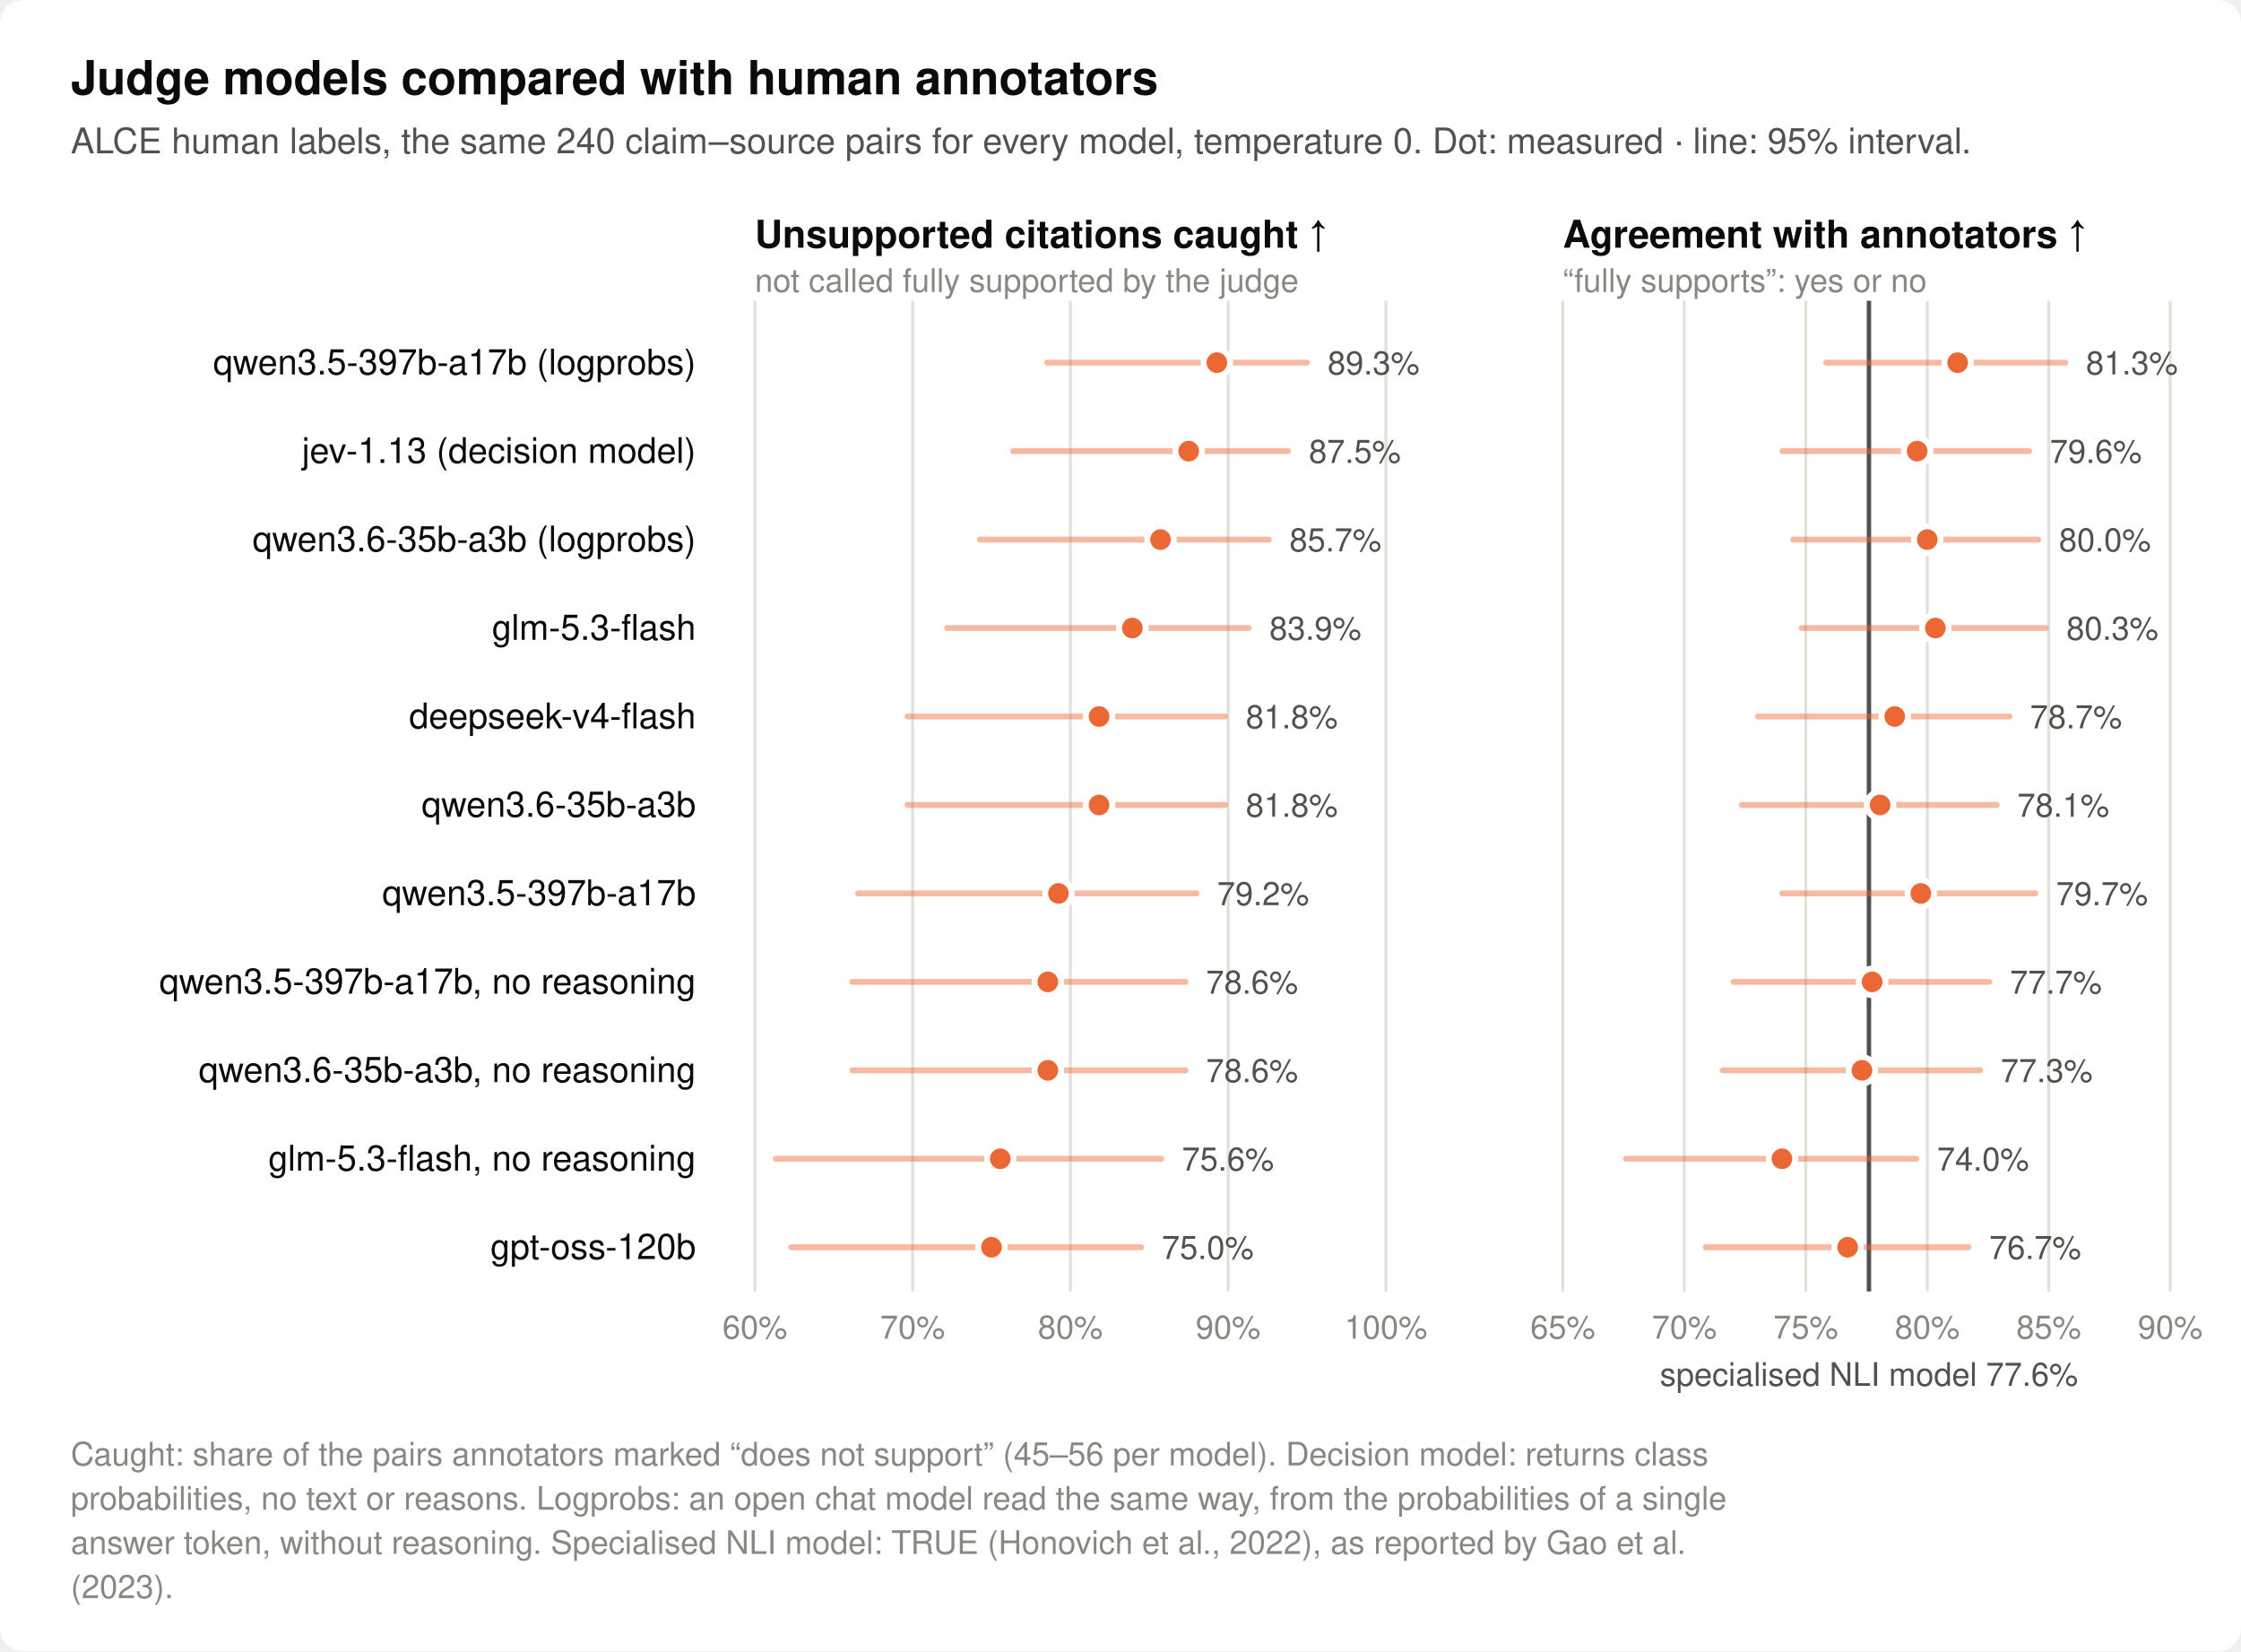
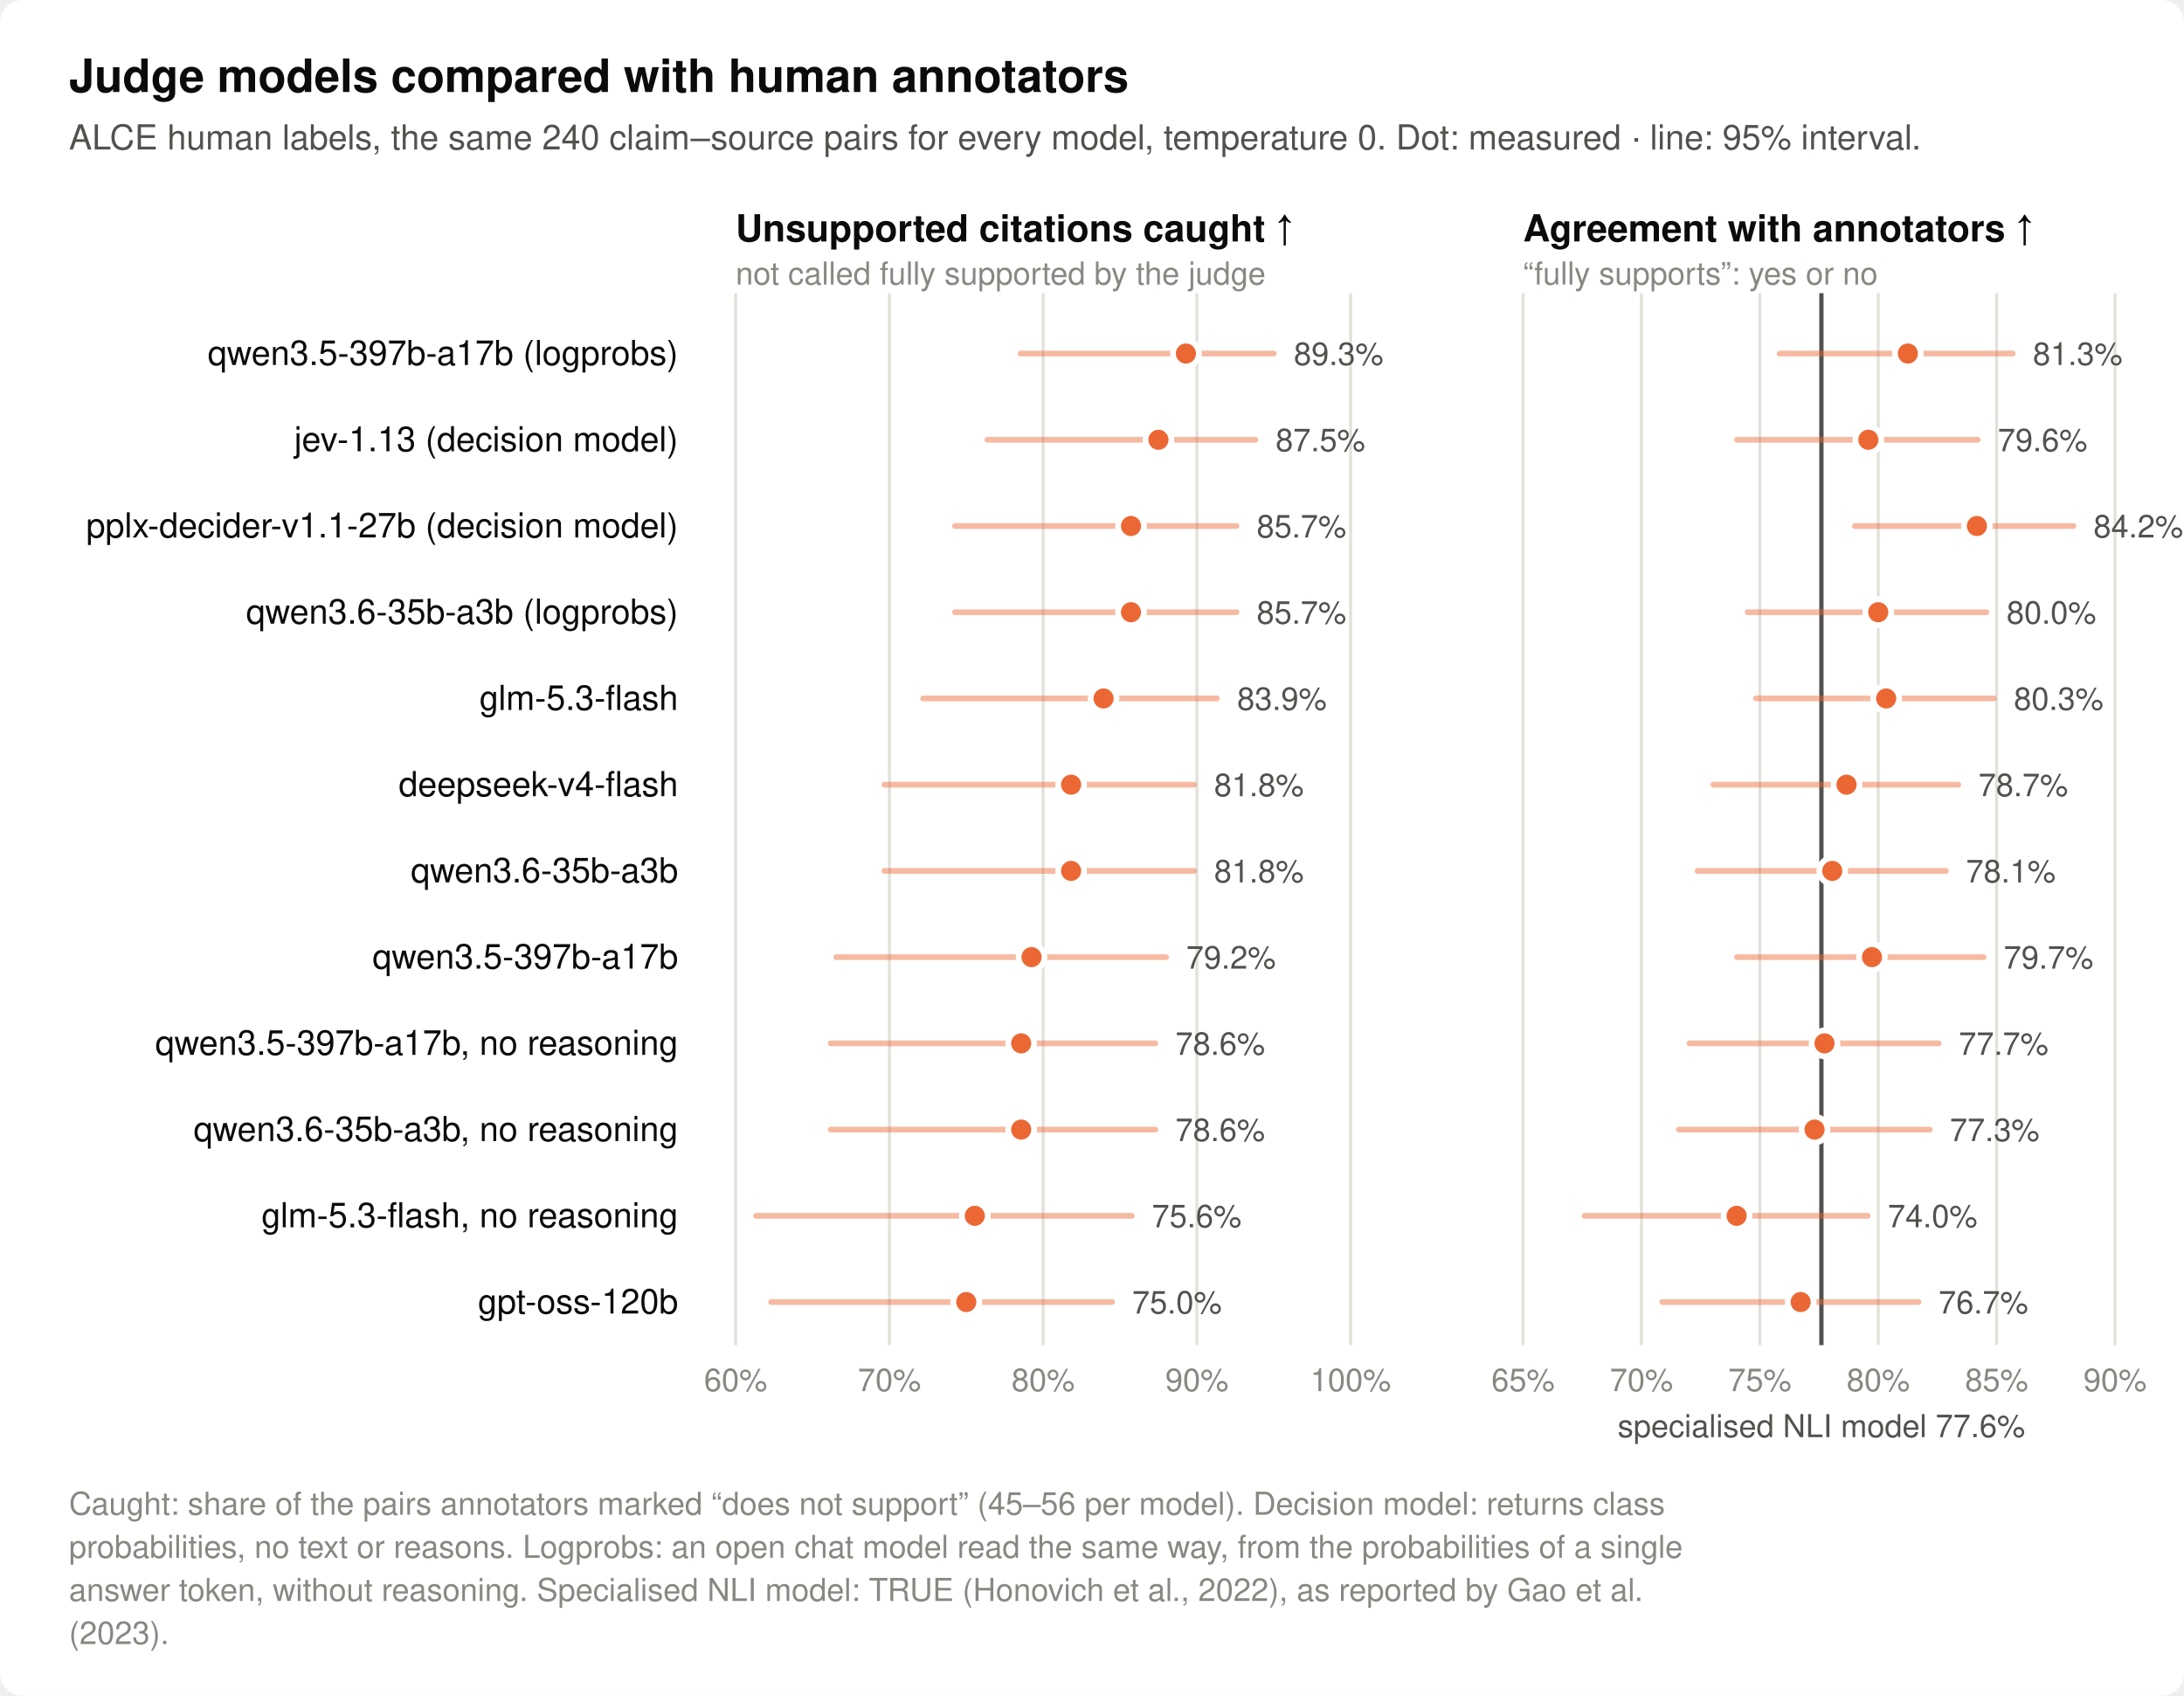
- <svg xmlns="http://www.w3.org/2000/svg" width="760" height="560" viewBox="0 0 760 560" role="img" aria-label="Judge models compared against human annotators" font-family="system-ui, -apple-system, &quot;Segoe UI&quot;, Helvetica, Arial, sans-serif">
-   <rect width="760" height="560" rx="8" fill="#ffffff" />
+ <svg xmlns="http://www.w3.org/2000/svg" width="760" height="590" viewBox="0 0 760 590" role="img" aria-label="Judge models compared against human annotators" font-family="system-ui, -apple-system, &quot;Segoe UI&quot;, Helvetica, Arial, sans-serif">
+   <rect width="760" height="590" rx="8" fill="#ffffff" />
  <text x="24" y="32" font-size="16" font-weight="600" fill="#0b0b0b" text-anchor="start">Judge models compared with human annotators</text>
  <text x="24" y="52" font-size="12" font-weight="400" fill="#52514e" text-anchor="start">ALCE human labels, the same 240 claim–source pairs for every model, temperature 0. Dot: measured · line: 95% interval.</text>
  <text x="256" y="84" font-size="13" font-weight="600" fill="#0b0b0b" text-anchor="start">Unsupported citations caught ↑</text>
  <text x="256" y="99" font-size="11" font-weight="400" fill="#898781" text-anchor="start">not called fully supported by the judge</text>
  <text x="530" y="84" font-size="13" font-weight="600" fill="#0b0b0b" text-anchor="start">Agreement with annotators ↑</text>
  <text x="530" y="99" font-size="11" font-weight="400" fill="#898781" text-anchor="start">“fully supports”: yes or no</text>
-   <line x1="256" y1="102" x2="256" y2="438" stroke="#e1e0d9" stroke-width="1" />
-   <text x="256" y="454" font-size="11" font-weight="400" fill="#898781" text-anchor="middle" font-variant-numeric="tabular-nums">60%</text>
-   <line x1="309.5" y1="102" x2="309.5" y2="438" stroke="#e1e0d9" stroke-width="1" />
-   <text x="309.5" y="454" font-size="11" font-weight="400" fill="#898781" text-anchor="middle" font-variant-numeric="tabular-nums">70%</text>
-   <line x1="363" y1="102" x2="363" y2="438" stroke="#e1e0d9" stroke-width="1" />
-   <text x="363" y="454" font-size="11" font-weight="400" fill="#898781" text-anchor="middle" font-variant-numeric="tabular-nums">80%</text>
-   <line x1="416.5" y1="102" x2="416.5" y2="438" stroke="#e1e0d9" stroke-width="1" />
-   <text x="416.5" y="454" font-size="11" font-weight="400" fill="#898781" text-anchor="middle" font-variant-numeric="tabular-nums">90%</text>
-   <line x1="470" y1="102" x2="470" y2="438" stroke="#e1e0d9" stroke-width="1" />
-   <text x="470" y="454" font-size="11" font-weight="400" fill="#898781" text-anchor="middle" font-variant-numeric="tabular-nums">100%</text>
-   <line x1="530" y1="102" x2="530" y2="438" stroke="#e1e0d9" stroke-width="1" />
-   <text x="530" y="454" font-size="11" font-weight="400" fill="#898781" text-anchor="middle" font-variant-numeric="tabular-nums">65%</text>
-   <line x1="571.2" y1="102" x2="571.2" y2="438" stroke="#e1e0d9" stroke-width="1" />
-   <text x="571.2" y="454" font-size="11" font-weight="400" fill="#898781" text-anchor="middle" font-variant-numeric="tabular-nums">70%</text>
-   <line x1="612.4" y1="102" x2="612.4" y2="438" stroke="#e1e0d9" stroke-width="1" />
-   <text x="612.4" y="454" font-size="11" font-weight="400" fill="#898781" text-anchor="middle" font-variant-numeric="tabular-nums">75%</text>
-   <line x1="653.6" y1="102" x2="653.6" y2="438" stroke="#e1e0d9" stroke-width="1" />
-   <text x="653.6" y="454" font-size="11" font-weight="400" fill="#898781" text-anchor="middle" font-variant-numeric="tabular-nums">80%</text>
-   <line x1="694.8" y1="102" x2="694.8" y2="438" stroke="#e1e0d9" stroke-width="1" />
-   <text x="694.8" y="454" font-size="11" font-weight="400" fill="#898781" text-anchor="middle" font-variant-numeric="tabular-nums">85%</text>
-   <line x1="736" y1="102" x2="736" y2="438" stroke="#e1e0d9" stroke-width="1" />
-   <text x="736" y="454" font-size="11" font-weight="400" fill="#898781" text-anchor="middle" font-variant-numeric="tabular-nums">90%</text>
-   <line x1="633.824" y1="102" x2="633.824" y2="438" stroke="#52514e" stroke-width="1.5" />
-   <text x="633.824" y="470" font-size="11" font-weight="400" fill="#52514e" text-anchor="middle">specialised NLI model 77.6%</text>
+   <line x1="256" y1="102" x2="256" y2="468" stroke="#e1e0d9" stroke-width="1" />
+   <text x="256" y="484" font-size="11" font-weight="400" fill="#898781" text-anchor="middle" font-variant-numeric="tabular-nums">60%</text>
+   <line x1="309.5" y1="102" x2="309.5" y2="468" stroke="#e1e0d9" stroke-width="1" />
+   <text x="309.5" y="484" font-size="11" font-weight="400" fill="#898781" text-anchor="middle" font-variant-numeric="tabular-nums">70%</text>
+   <line x1="363" y1="102" x2="363" y2="468" stroke="#e1e0d9" stroke-width="1" />
+   <text x="363" y="484" font-size="11" font-weight="400" fill="#898781" text-anchor="middle" font-variant-numeric="tabular-nums">80%</text>
+   <line x1="416.5" y1="102" x2="416.5" y2="468" stroke="#e1e0d9" stroke-width="1" />
+   <text x="416.5" y="484" font-size="11" font-weight="400" fill="#898781" text-anchor="middle" font-variant-numeric="tabular-nums">90%</text>
+   <line x1="470" y1="102" x2="470" y2="468" stroke="#e1e0d9" stroke-width="1" />
+   <text x="470" y="484" font-size="11" font-weight="400" fill="#898781" text-anchor="middle" font-variant-numeric="tabular-nums">100%</text>
+   <line x1="530" y1="102" x2="530" y2="468" stroke="#e1e0d9" stroke-width="1" />
+   <text x="530" y="484" font-size="11" font-weight="400" fill="#898781" text-anchor="middle" font-variant-numeric="tabular-nums">65%</text>
+   <line x1="571.2" y1="102" x2="571.2" y2="468" stroke="#e1e0d9" stroke-width="1" />
+   <text x="571.2" y="484" font-size="11" font-weight="400" fill="#898781" text-anchor="middle" font-variant-numeric="tabular-nums">70%</text>
+   <line x1="612.4" y1="102" x2="612.4" y2="468" stroke="#e1e0d9" stroke-width="1" />
+   <text x="612.4" y="484" font-size="11" font-weight="400" fill="#898781" text-anchor="middle" font-variant-numeric="tabular-nums">75%</text>
+   <line x1="653.6" y1="102" x2="653.6" y2="468" stroke="#e1e0d9" stroke-width="1" />
+   <text x="653.6" y="484" font-size="11" font-weight="400" fill="#898781" text-anchor="middle" font-variant-numeric="tabular-nums">80%</text>
+   <line x1="694.8" y1="102" x2="694.8" y2="468" stroke="#e1e0d9" stroke-width="1" />
+   <text x="694.8" y="484" font-size="11" font-weight="400" fill="#898781" text-anchor="middle" font-variant-numeric="tabular-nums">85%</text>
+   <line x1="736" y1="102" x2="736" y2="468" stroke="#e1e0d9" stroke-width="1" />
+   <text x="736" y="484" font-size="11" font-weight="400" fill="#898781" text-anchor="middle" font-variant-numeric="tabular-nums">90%</text>
+   <line x1="633.824" y1="102" x2="633.824" y2="468" stroke="#52514e" stroke-width="1.5" />
+   <text x="633.824" y="500" font-size="11" font-weight="400" fill="#52514e" text-anchor="middle">specialised NLI model 77.6%</text>
  <text x="236" y="127" font-size="12" font-weight="400" fill="#0b0b0b" text-anchor="end">qwen3.5-397b-a17b (logprobs)</text>
  <line x1="355.143" y1="123" x2="443.229" y2="123" stroke="#eb6834" stroke-opacity="0.45" stroke-width="2" stroke-linecap="round" />
  <circle cx="412.679" cy="123" r="4.5" fill="#eb6834" stroke="#ffffff" stroke-width="2" />
  <text x="450.229" y="127" font-size="11" font-weight="400" fill="#52514e" text-anchor="start" font-variant-numeric="tabular-nums">89.3%</text>
  <line x1="619.271" y1="123" x2="700.415" y2="123" stroke="#eb6834" stroke-opacity="0.45" stroke-width="2" stroke-linecap="round" />
  <circle cx="663.9" cy="123" r="4.5" fill="#eb6834" stroke="#ffffff" stroke-width="2" />
  <text x="707.415" y="127" font-size="11" font-weight="400" fill="#52514e" text-anchor="start" font-variant-numeric="tabular-nums">81.3%</text>
  <text x="236" y="157" font-size="12" font-weight="400" fill="#0b0b0b" text-anchor="end">jev-1.13 (decision model)</text>
  <line x1="343.602" y1="153" x2="436.889" y2="153" stroke="#eb6834" stroke-opacity="0.45" stroke-width="2" stroke-linecap="round" />
  <circle cx="403.125" cy="153" r="4.5" fill="#eb6834" stroke="#ffffff" stroke-width="2" />
  <text x="443.889" y="157" font-size="11" font-weight="400" fill="#52514e" text-anchor="start" font-variant-numeric="tabular-nums">87.5%</text>
  <line x1="604.46" y1="153" x2="688.193" y2="153" stroke="#eb6834" stroke-opacity="0.45" stroke-width="2" stroke-linecap="round" />
  <circle cx="650.167" cy="153" r="4.5" fill="#eb6834" stroke="#ffffff" stroke-width="2" />
  <text x="695.193" y="157" font-size="11" font-weight="400" fill="#52514e" text-anchor="start" font-variant-numeric="tabular-nums">79.6%</text>
-   <text x="236" y="187" font-size="12" font-weight="400" fill="#0b0b0b" text-anchor="end">qwen3.6-35b-a3b (logprobs)</text>
+   <text x="236" y="187" font-size="12" font-weight="400" fill="#0b0b0b" text-anchor="end">pplx-decider-v1.1-27b (decision model)</text>
  <line x1="332.312" y1="183" x2="430.299" y2="183" stroke="#eb6834" stroke-opacity="0.45" stroke-width="2" stroke-linecap="round" />
  <circle cx="393.571" cy="183" r="4.5" fill="#eb6834" stroke="#ffffff" stroke-width="2" />
  <text x="437.299" y="187" font-size="11" font-weight="400" fill="#52514e" text-anchor="start" font-variant-numeric="tabular-nums">85.7%</text>
-   <line x1="608.152" y1="183" x2="691.259" y2="183" stroke="#eb6834" stroke-opacity="0.45" stroke-width="2" stroke-linecap="round" />
-   <circle cx="653.6" cy="183" r="4.5" fill="#eb6834" stroke="#ffffff" stroke-width="2" />
-   <text x="698.259" y="187" font-size="11" font-weight="400" fill="#52514e" text-anchor="start" font-variant-numeric="tabular-nums">80.0%</text>
-   <text x="236" y="217" font-size="12" font-weight="400" fill="#0b0b0b" text-anchor="end">glm-5.3-flash</text>
-   <line x1="321.235" y1="213" x2="423.495" y2="213" stroke="#eb6834" stroke-opacity="0.45" stroke-width="2" stroke-linecap="round" />
-   <circle cx="384.018" cy="213" r="4.5" fill="#eb6834" stroke="#ffffff" stroke-width="2" />
-   <text x="430.495" y="217" font-size="11" font-weight="400" fill="#52514e" text-anchor="start" font-variant-numeric="tabular-nums">83.9%</text>
-   <line x1="611.022" y1="213" x2="693.786" y2="213" stroke="#eb6834" stroke-opacity="0.45" stroke-width="2" stroke-linecap="round" />
-   <circle cx="656.358" cy="213" r="4.5" fill="#eb6834" stroke="#ffffff" stroke-width="2" />
-   <text x="700.786" y="217" font-size="11" font-weight="400" fill="#52514e" text-anchor="start" font-variant-numeric="tabular-nums">80.3%</text>
-   <text x="236" y="247" font-size="12" font-weight="400" fill="#0b0b0b" text-anchor="end">deepseek-v4-flash</text>
-   <line x1="307.731" y1="243" x2="415.497" y2="243" stroke="#eb6834" stroke-opacity="0.45" stroke-width="2" stroke-linecap="round" />
-   <circle cx="372.727" cy="243" r="4.5" fill="#eb6834" stroke="#ffffff" stroke-width="2" />
-   <text x="422.497" y="247" font-size="11" font-weight="400" fill="#52514e" text-anchor="start" font-variant-numeric="tabular-nums">81.8%</text>
-   <line x1="596.207" y1="243" x2="681.456" y2="243" stroke="#eb6834" stroke-opacity="0.45" stroke-width="2" stroke-linecap="round" />
-   <circle cx="642.567" cy="243" r="4.5" fill="#eb6834" stroke="#ffffff" stroke-width="2" />
-   <text x="688.456" y="247" font-size="11" font-weight="400" fill="#52514e" text-anchor="start" font-variant-numeric="tabular-nums">78.7%</text>
-   <text x="236" y="277" font-size="12" font-weight="400" fill="#0b0b0b" text-anchor="end">qwen3.6-35b-a3b</text>
+   <line x1="645.482" y1="183" x2="721.514" y2="183" stroke="#eb6834" stroke-opacity="0.45" stroke-width="2" stroke-linecap="round" />
+   <circle cx="687.933" cy="183" r="4.5" fill="#eb6834" stroke="#ffffff" stroke-width="2" />
+   <text x="728.514" y="187" font-size="11" font-weight="400" fill="#52514e" text-anchor="start" font-variant-numeric="tabular-nums">84.2%</text>
+   <text x="236" y="217" font-size="12" font-weight="400" fill="#0b0b0b" text-anchor="end">qwen3.6-35b-a3b (logprobs)</text>
+   <line x1="332.312" y1="213" x2="430.299" y2="213" stroke="#eb6834" stroke-opacity="0.45" stroke-width="2" stroke-linecap="round" />
+   <circle cx="393.571" cy="213" r="4.5" fill="#eb6834" stroke="#ffffff" stroke-width="2" />
+   <text x="437.299" y="217" font-size="11" font-weight="400" fill="#52514e" text-anchor="start" font-variant-numeric="tabular-nums">85.7%</text>
+   <line x1="608.152" y1="213" x2="691.259" y2="213" stroke="#eb6834" stroke-opacity="0.45" stroke-width="2" stroke-linecap="round" />
+   <circle cx="653.6" cy="213" r="4.5" fill="#eb6834" stroke="#ffffff" stroke-width="2" />
+   <text x="698.259" y="217" font-size="11" font-weight="400" fill="#52514e" text-anchor="start" font-variant-numeric="tabular-nums">80.0%</text>
+   <text x="236" y="247" font-size="12" font-weight="400" fill="#0b0b0b" text-anchor="end">glm-5.3-flash</text>
+   <line x1="321.235" y1="243" x2="423.495" y2="243" stroke="#eb6834" stroke-opacity="0.45" stroke-width="2" stroke-linecap="round" />
+   <circle cx="384.018" cy="243" r="4.5" fill="#eb6834" stroke="#ffffff" stroke-width="2" />
+   <text x="430.495" y="247" font-size="11" font-weight="400" fill="#52514e" text-anchor="start" font-variant-numeric="tabular-nums">83.9%</text>
+   <line x1="611.022" y1="243" x2="693.786" y2="243" stroke="#eb6834" stroke-opacity="0.45" stroke-width="2" stroke-linecap="round" />
+   <circle cx="656.358" cy="243" r="4.5" fill="#eb6834" stroke="#ffffff" stroke-width="2" />
+   <text x="700.786" y="247" font-size="11" font-weight="400" fill="#52514e" text-anchor="start" font-variant-numeric="tabular-nums">80.3%</text>
+   <text x="236" y="277" font-size="12" font-weight="400" fill="#0b0b0b" text-anchor="end">deepseek-v4-flash</text>
  <line x1="307.731" y1="273" x2="415.497" y2="273" stroke="#eb6834" stroke-opacity="0.45" stroke-width="2" stroke-linecap="round" />
  <circle cx="372.727" cy="273" r="4.5" fill="#eb6834" stroke="#ffffff" stroke-width="2" />
  <text x="422.497" y="277" font-size="11" font-weight="400" fill="#52514e" text-anchor="start" font-variant-numeric="tabular-nums">81.8%</text>
-   <line x1="590.693" y1="273" x2="677.145" y2="273" stroke="#eb6834" stroke-opacity="0.45" stroke-width="2" stroke-linecap="round" />
-   <circle cx="637.607" cy="273" r="4.5" fill="#eb6834" stroke="#ffffff" stroke-width="2" />
-   <text x="684.145" y="277" font-size="11" font-weight="400" fill="#52514e" text-anchor="start" font-variant-numeric="tabular-nums">78.1%</text>
-   <text x="236" y="307" font-size="12" font-weight="400" fill="#0b0b0b" text-anchor="end">qwen3.5-397b-a17b</text>
-   <line x1="291" y1="303" x2="405.776" y2="303" stroke="#eb6834" stroke-opacity="0.45" stroke-width="2" stroke-linecap="round" />
-   <circle cx="358.962" cy="303" r="4.5" fill="#eb6834" stroke="#ffffff" stroke-width="2" />
-   <text x="412.776" y="307" font-size="11" font-weight="400" fill="#52514e" text-anchor="start" font-variant-numeric="tabular-nums">79.2%</text>
-   <line x1="604.422" y1="303" x2="690.267" y2="303" stroke="#eb6834" stroke-opacity="0.45" stroke-width="2" stroke-linecap="round" />
-   <circle cx="651.422" cy="303" r="4.5" fill="#eb6834" stroke="#ffffff" stroke-width="2" />
-   <text x="697.267" y="307" font-size="11" font-weight="400" fill="#52514e" text-anchor="start" font-variant-numeric="tabular-nums">79.7%</text>
-   <text x="236" y="337" font-size="12" font-weight="400" fill="#0b0b0b" text-anchor="end">qwen3.5-397b-a17b, no reasoning</text>
-   <line x1="289.065" y1="333" x2="402.024" y2="333" stroke="#eb6834" stroke-opacity="0.45" stroke-width="2" stroke-linecap="round" />
-   <circle cx="355.357" cy="333" r="4.5" fill="#eb6834" stroke="#ffffff" stroke-width="2" />
-   <text x="409.024" y="337" font-size="11" font-weight="400" fill="#52514e" text-anchor="start" font-variant-numeric="tabular-nums">78.6%</text>
-   <line x1="587.914" y1="333" x2="674.635" y2="333" stroke="#eb6834" stroke-opacity="0.45" stroke-width="2" stroke-linecap="round" />
-   <circle cx="634.904" cy="333" r="4.5" fill="#eb6834" stroke="#ffffff" stroke-width="2" />
-   <text x="681.635" y="337" font-size="11" font-weight="400" fill="#52514e" text-anchor="start" font-variant-numeric="tabular-nums">77.7%</text>
-   <text x="236" y="367" font-size="12" font-weight="400" fill="#0b0b0b" text-anchor="end">qwen3.6-35b-a3b, no reasoning</text>
+   <line x1="596.207" y1="273" x2="681.456" y2="273" stroke="#eb6834" stroke-opacity="0.45" stroke-width="2" stroke-linecap="round" />
+   <circle cx="642.567" cy="273" r="4.5" fill="#eb6834" stroke="#ffffff" stroke-width="2" />
+   <text x="688.456" y="277" font-size="11" font-weight="400" fill="#52514e" text-anchor="start" font-variant-numeric="tabular-nums">78.7%</text>
+   <text x="236" y="307" font-size="12" font-weight="400" fill="#0b0b0b" text-anchor="end">qwen3.6-35b-a3b</text>
+   <line x1="307.731" y1="303" x2="415.497" y2="303" stroke="#eb6834" stroke-opacity="0.45" stroke-width="2" stroke-linecap="round" />
+   <circle cx="372.727" cy="303" r="4.5" fill="#eb6834" stroke="#ffffff" stroke-width="2" />
+   <text x="422.497" y="307" font-size="11" font-weight="400" fill="#52514e" text-anchor="start" font-variant-numeric="tabular-nums">81.8%</text>
+   <line x1="590.693" y1="303" x2="677.145" y2="303" stroke="#eb6834" stroke-opacity="0.45" stroke-width="2" stroke-linecap="round" />
+   <circle cx="637.607" cy="303" r="4.5" fill="#eb6834" stroke="#ffffff" stroke-width="2" />
+   <text x="684.145" y="307" font-size="11" font-weight="400" fill="#52514e" text-anchor="start" font-variant-numeric="tabular-nums">78.1%</text>
+   <text x="236" y="337" font-size="12" font-weight="400" fill="#0b0b0b" text-anchor="end">qwen3.5-397b-a17b</text>
+   <line x1="291" y1="333" x2="405.776" y2="333" stroke="#eb6834" stroke-opacity="0.45" stroke-width="2" stroke-linecap="round" />
+   <circle cx="358.962" cy="333" r="4.5" fill="#eb6834" stroke="#ffffff" stroke-width="2" />
+   <text x="412.776" y="337" font-size="11" font-weight="400" fill="#52514e" text-anchor="start" font-variant-numeric="tabular-nums">79.2%</text>
+   <line x1="604.422" y1="333" x2="690.267" y2="333" stroke="#eb6834" stroke-opacity="0.45" stroke-width="2" stroke-linecap="round" />
+   <circle cx="651.422" cy="333" r="4.5" fill="#eb6834" stroke="#ffffff" stroke-width="2" />
+   <text x="697.267" y="337" font-size="11" font-weight="400" fill="#52514e" text-anchor="start" font-variant-numeric="tabular-nums">79.7%</text>
+   <text x="236" y="367" font-size="12" font-weight="400" fill="#0b0b0b" text-anchor="end">qwen3.5-397b-a17b, no reasoning</text>
  <line x1="289.065" y1="363" x2="402.024" y2="363" stroke="#eb6834" stroke-opacity="0.45" stroke-width="2" stroke-linecap="round" />
  <circle cx="355.357" cy="363" r="4.5" fill="#eb6834" stroke="#ffffff" stroke-width="2" />
  <text x="409.024" y="367" font-size="11" font-weight="400" fill="#52514e" text-anchor="start" font-variant-numeric="tabular-nums">78.6%</text>
-   <line x1="584.225" y1="363" x2="671.51" y2="363" stroke="#eb6834" stroke-opacity="0.45" stroke-width="2" stroke-linecap="round" />
-   <circle cx="631.442" cy="363" r="4.5" fill="#eb6834" stroke="#ffffff" stroke-width="2" />
-   <text x="678.51" y="367" font-size="11" font-weight="400" fill="#52514e" text-anchor="start" font-variant-numeric="tabular-nums">77.3%</text>
-   <text x="236" y="397" font-size="12" font-weight="400" fill="#0b0b0b" text-anchor="end">glm-5.3-flash, no reasoning</text>
-   <line x1="263.096" y1="393" x2="393.841" y2="393" stroke="#eb6834" stroke-opacity="0.45" stroke-width="2" stroke-linecap="round" />
-   <circle cx="339.222" cy="393" r="4.5" fill="#eb6834" stroke="#ffffff" stroke-width="2" />
-   <text x="400.841" y="397" font-size="11" font-weight="400" fill="#52514e" text-anchor="start" font-variant-numeric="tabular-nums">75.6%</text>
-   <line x1="551.401" y1="393" x2="649.926" y2="393" stroke="#eb6834" stroke-opacity="0.45" stroke-width="2" stroke-linecap="round" />
-   <circle cx="604.322" cy="393" r="4.5" fill="#eb6834" stroke="#ffffff" stroke-width="2" />
-   <text x="656.926" y="397" font-size="11" font-weight="400" fill="#52514e" text-anchor="start" font-variant-numeric="tabular-nums">74.0%</text>
-   <text x="236" y="427" font-size="12" font-weight="400" fill="#0b0b0b" text-anchor="end">gpt-oss-120b</text>
-   <line x1="268.343" y1="423" x2="386.985" y2="423" stroke="#eb6834" stroke-opacity="0.45" stroke-width="2" stroke-linecap="round" />
-   <circle cx="336.25" cy="423" r="4.5" fill="#eb6834" stroke="#ffffff" stroke-width="2" />
-   <text x="393.985" y="427" font-size="11" font-weight="400" fill="#52514e" text-anchor="start" font-variant-numeric="tabular-nums">75.0%</text>
-   <line x1="578.434" y1="423" x2="667.606" y2="423" stroke="#eb6834" stroke-opacity="0.45" stroke-width="2" stroke-linecap="round" />
-   <circle cx="626.607" cy="423" r="4.5" fill="#eb6834" stroke="#ffffff" stroke-width="2" />
-   <text x="674.606" y="427" font-size="11" font-weight="400" fill="#52514e" text-anchor="start" font-variant-numeric="tabular-nums">76.7%</text>
-   <text x="24" y="497" font-size="11" font-weight="400" fill="#898781" text-anchor="start">Caught: share of the pairs annotators marked “does not support” (45–56 per model). Decision model: returns class</text>
-   <text x="24" y="512" font-size="11" font-weight="400" fill="#898781" text-anchor="start">probabilities, no text or reasons. Logprobs: an open chat model read the same way, from the probabilities of a single</text>
-   <text x="24" y="527" font-size="11" font-weight="400" fill="#898781" text-anchor="start">answer token, without reasoning. Specialised NLI model: TRUE (Honovich et al., 2022), as reported by Gao et al.</text>
-   <text x="24" y="542" font-size="11" font-weight="400" fill="#898781" text-anchor="start">(2023).</text>
+   <line x1="587.914" y1="363" x2="674.635" y2="363" stroke="#eb6834" stroke-opacity="0.45" stroke-width="2" stroke-linecap="round" />
+   <circle cx="634.904" cy="363" r="4.5" fill="#eb6834" stroke="#ffffff" stroke-width="2" />
+   <text x="681.635" y="367" font-size="11" font-weight="400" fill="#52514e" text-anchor="start" font-variant-numeric="tabular-nums">77.7%</text>
+   <text x="236" y="397" font-size="12" font-weight="400" fill="#0b0b0b" text-anchor="end">qwen3.6-35b-a3b, no reasoning</text>
+   <line x1="289.065" y1="393" x2="402.024" y2="393" stroke="#eb6834" stroke-opacity="0.45" stroke-width="2" stroke-linecap="round" />
+   <circle cx="355.357" cy="393" r="4.5" fill="#eb6834" stroke="#ffffff" stroke-width="2" />
+   <text x="409.024" y="397" font-size="11" font-weight="400" fill="#52514e" text-anchor="start" font-variant-numeric="tabular-nums">78.6%</text>
+   <line x1="584.225" y1="393" x2="671.51" y2="393" stroke="#eb6834" stroke-opacity="0.45" stroke-width="2" stroke-linecap="round" />
+   <circle cx="631.442" cy="393" r="4.5" fill="#eb6834" stroke="#ffffff" stroke-width="2" />
+   <text x="678.51" y="397" font-size="11" font-weight="400" fill="#52514e" text-anchor="start" font-variant-numeric="tabular-nums">77.3%</text>
+   <text x="236" y="427" font-size="12" font-weight="400" fill="#0b0b0b" text-anchor="end">glm-5.3-flash, no reasoning</text>
+   <line x1="263.096" y1="423" x2="393.841" y2="423" stroke="#eb6834" stroke-opacity="0.45" stroke-width="2" stroke-linecap="round" />
+   <circle cx="339.222" cy="423" r="4.5" fill="#eb6834" stroke="#ffffff" stroke-width="2" />
+   <text x="400.841" y="427" font-size="11" font-weight="400" fill="#52514e" text-anchor="start" font-variant-numeric="tabular-nums">75.6%</text>
+   <line x1="551.401" y1="423" x2="649.926" y2="423" stroke="#eb6834" stroke-opacity="0.45" stroke-width="2" stroke-linecap="round" />
+   <circle cx="604.322" cy="423" r="4.5" fill="#eb6834" stroke="#ffffff" stroke-width="2" />
+   <text x="656.926" y="427" font-size="11" font-weight="400" fill="#52514e" text-anchor="start" font-variant-numeric="tabular-nums">74.0%</text>
+   <text x="236" y="457" font-size="12" font-weight="400" fill="#0b0b0b" text-anchor="end">gpt-oss-120b</text>
+   <line x1="268.343" y1="453" x2="386.985" y2="453" stroke="#eb6834" stroke-opacity="0.45" stroke-width="2" stroke-linecap="round" />
+   <circle cx="336.25" cy="453" r="4.5" fill="#eb6834" stroke="#ffffff" stroke-width="2" />
+   <text x="393.985" y="457" font-size="11" font-weight="400" fill="#52514e" text-anchor="start" font-variant-numeric="tabular-nums">75.0%</text>
+   <line x1="578.434" y1="453" x2="667.606" y2="453" stroke="#eb6834" stroke-opacity="0.45" stroke-width="2" stroke-linecap="round" />
+   <circle cx="626.607" cy="453" r="4.5" fill="#eb6834" stroke="#ffffff" stroke-width="2" />
+   <text x="674.606" y="457" font-size="11" font-weight="400" fill="#52514e" text-anchor="start" font-variant-numeric="tabular-nums">76.7%</text>
+   <text x="24" y="527" font-size="11" font-weight="400" fill="#898781" text-anchor="start">Caught: share of the pairs annotators marked “does not support” (45–56 per model). Decision model: returns class</text>
+   <text x="24" y="542" font-size="11" font-weight="400" fill="#898781" text-anchor="start">probabilities, no text or reasons. Logprobs: an open chat model read the same way, from the probabilities of a single</text>
+   <text x="24" y="557" font-size="11" font-weight="400" fill="#898781" text-anchor="start">answer token, without reasoning. Specialised NLI model: TRUE (Honovich et al., 2022), as reported by Gao et al.</text>
+   <text x="24" y="572" font-size="11" font-weight="400" fill="#898781" text-anchor="start">(2023).</text>
</svg>
